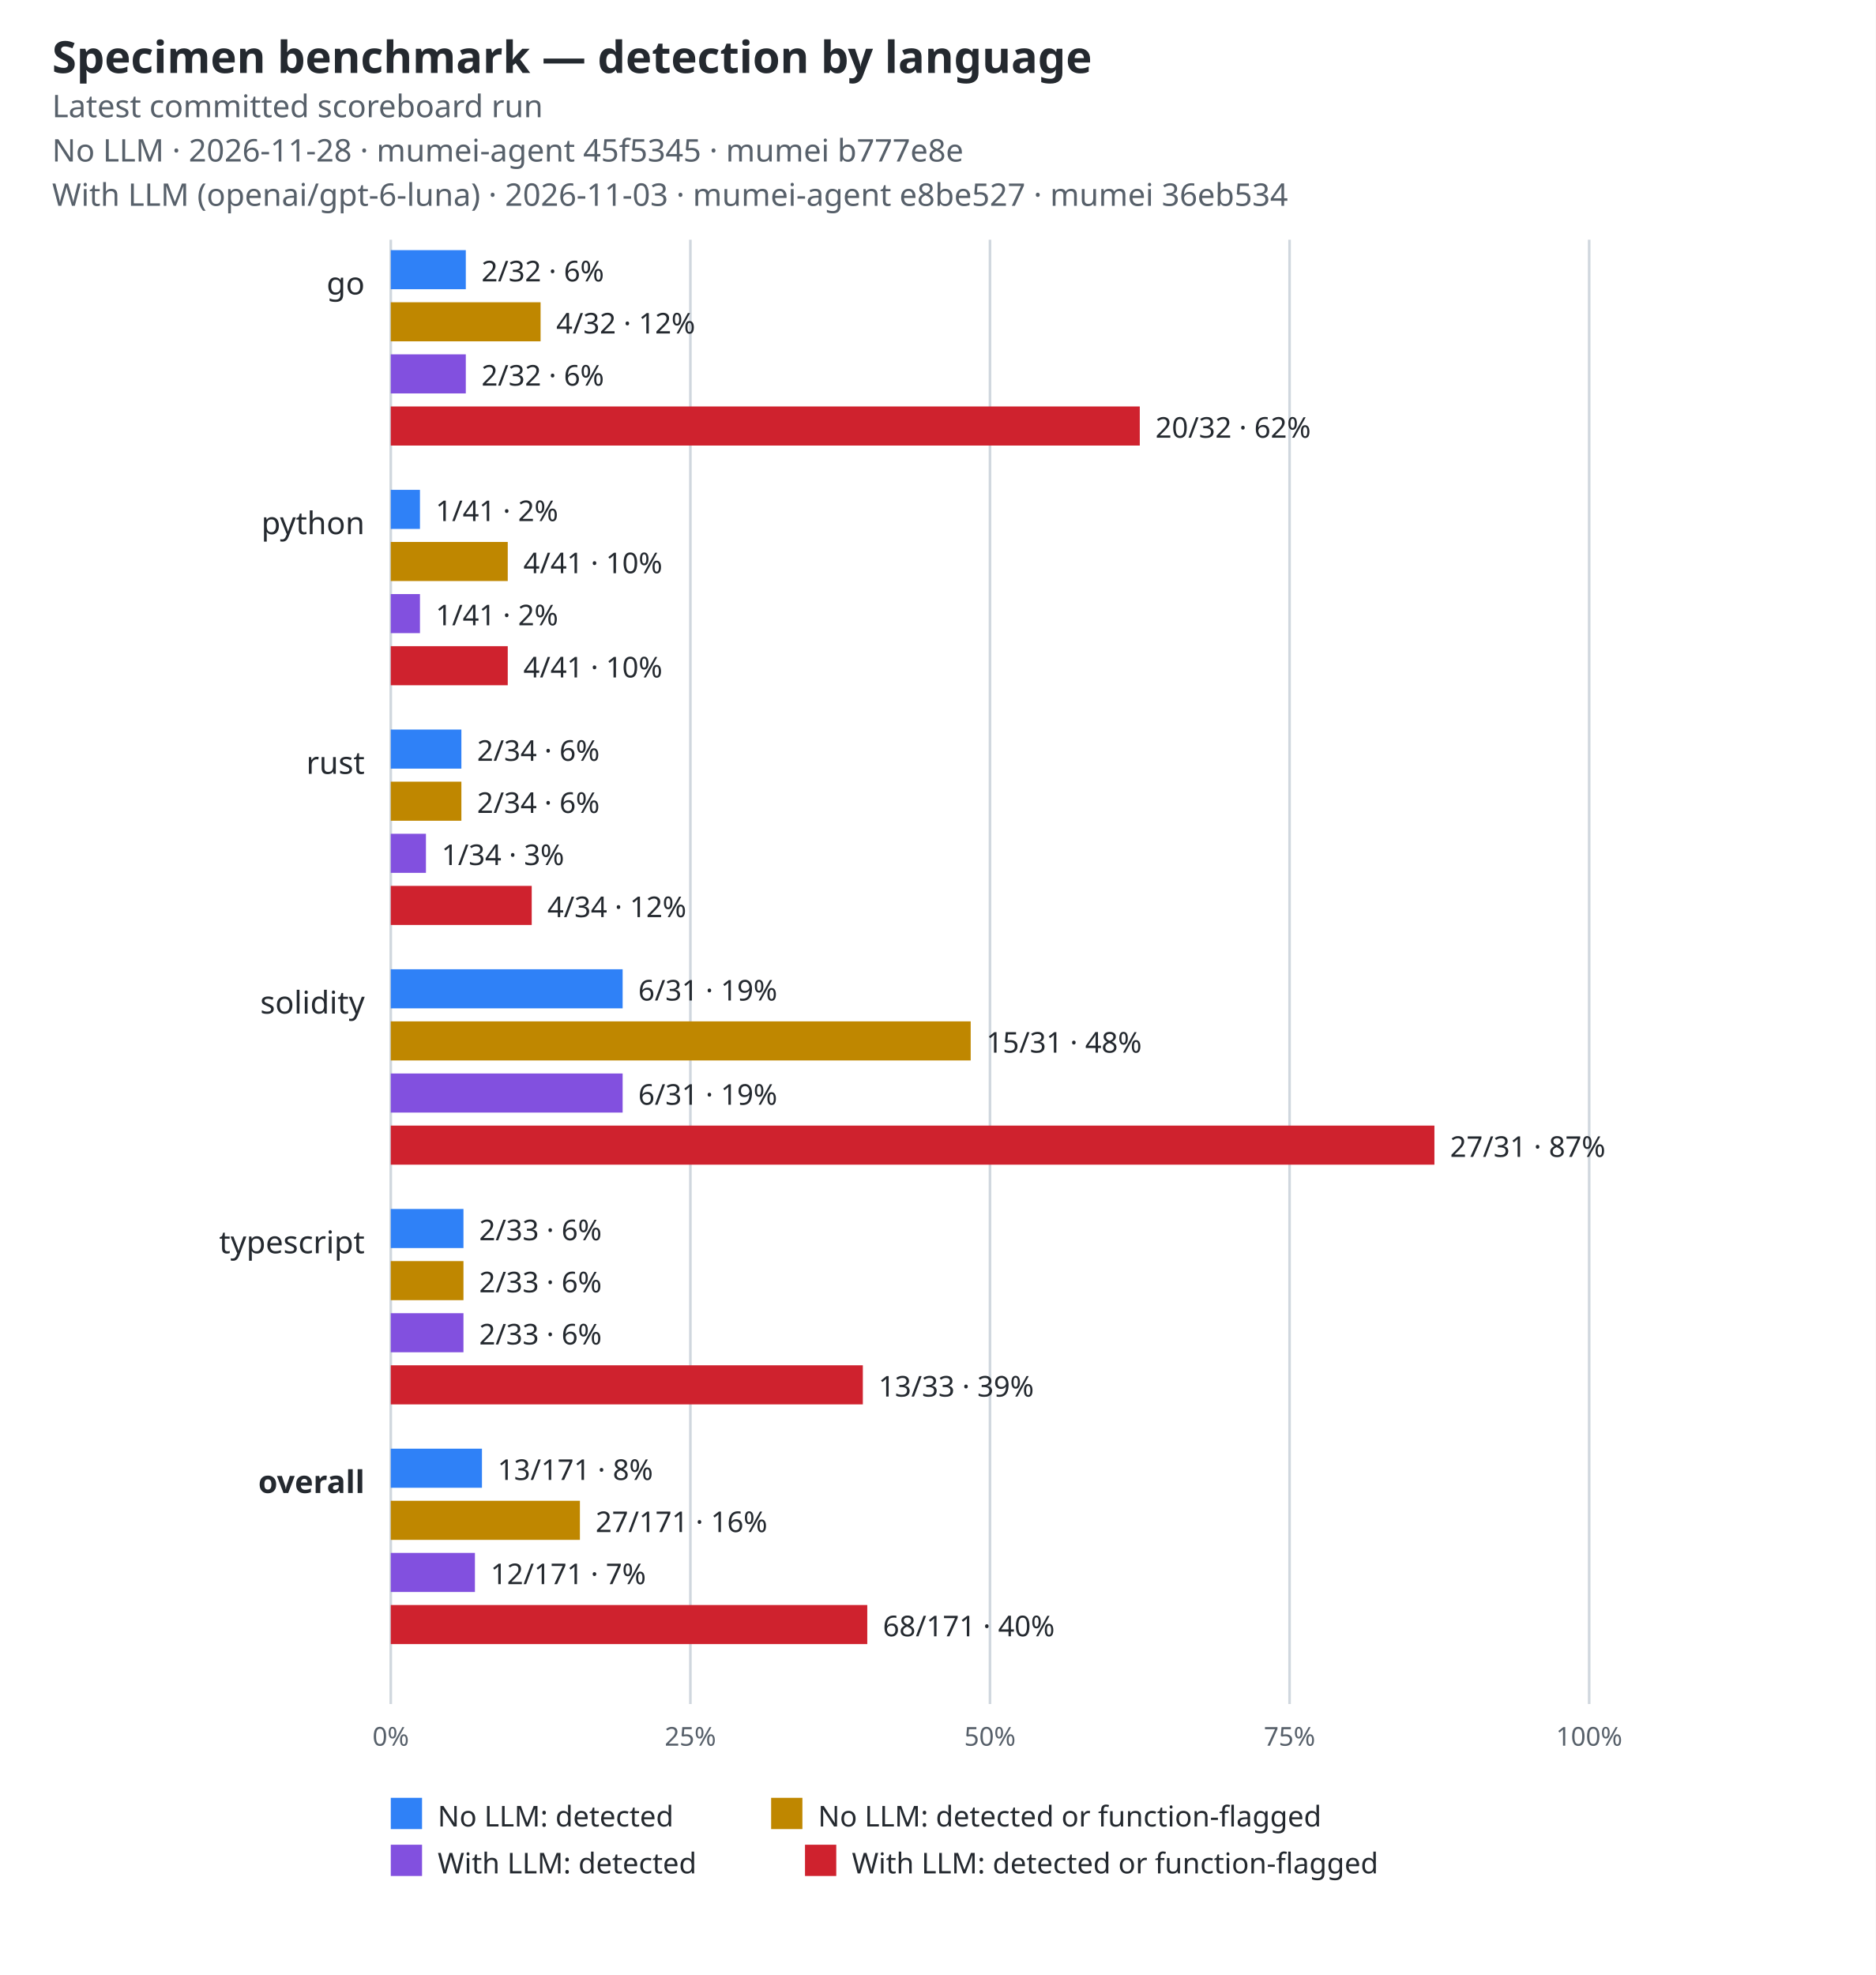
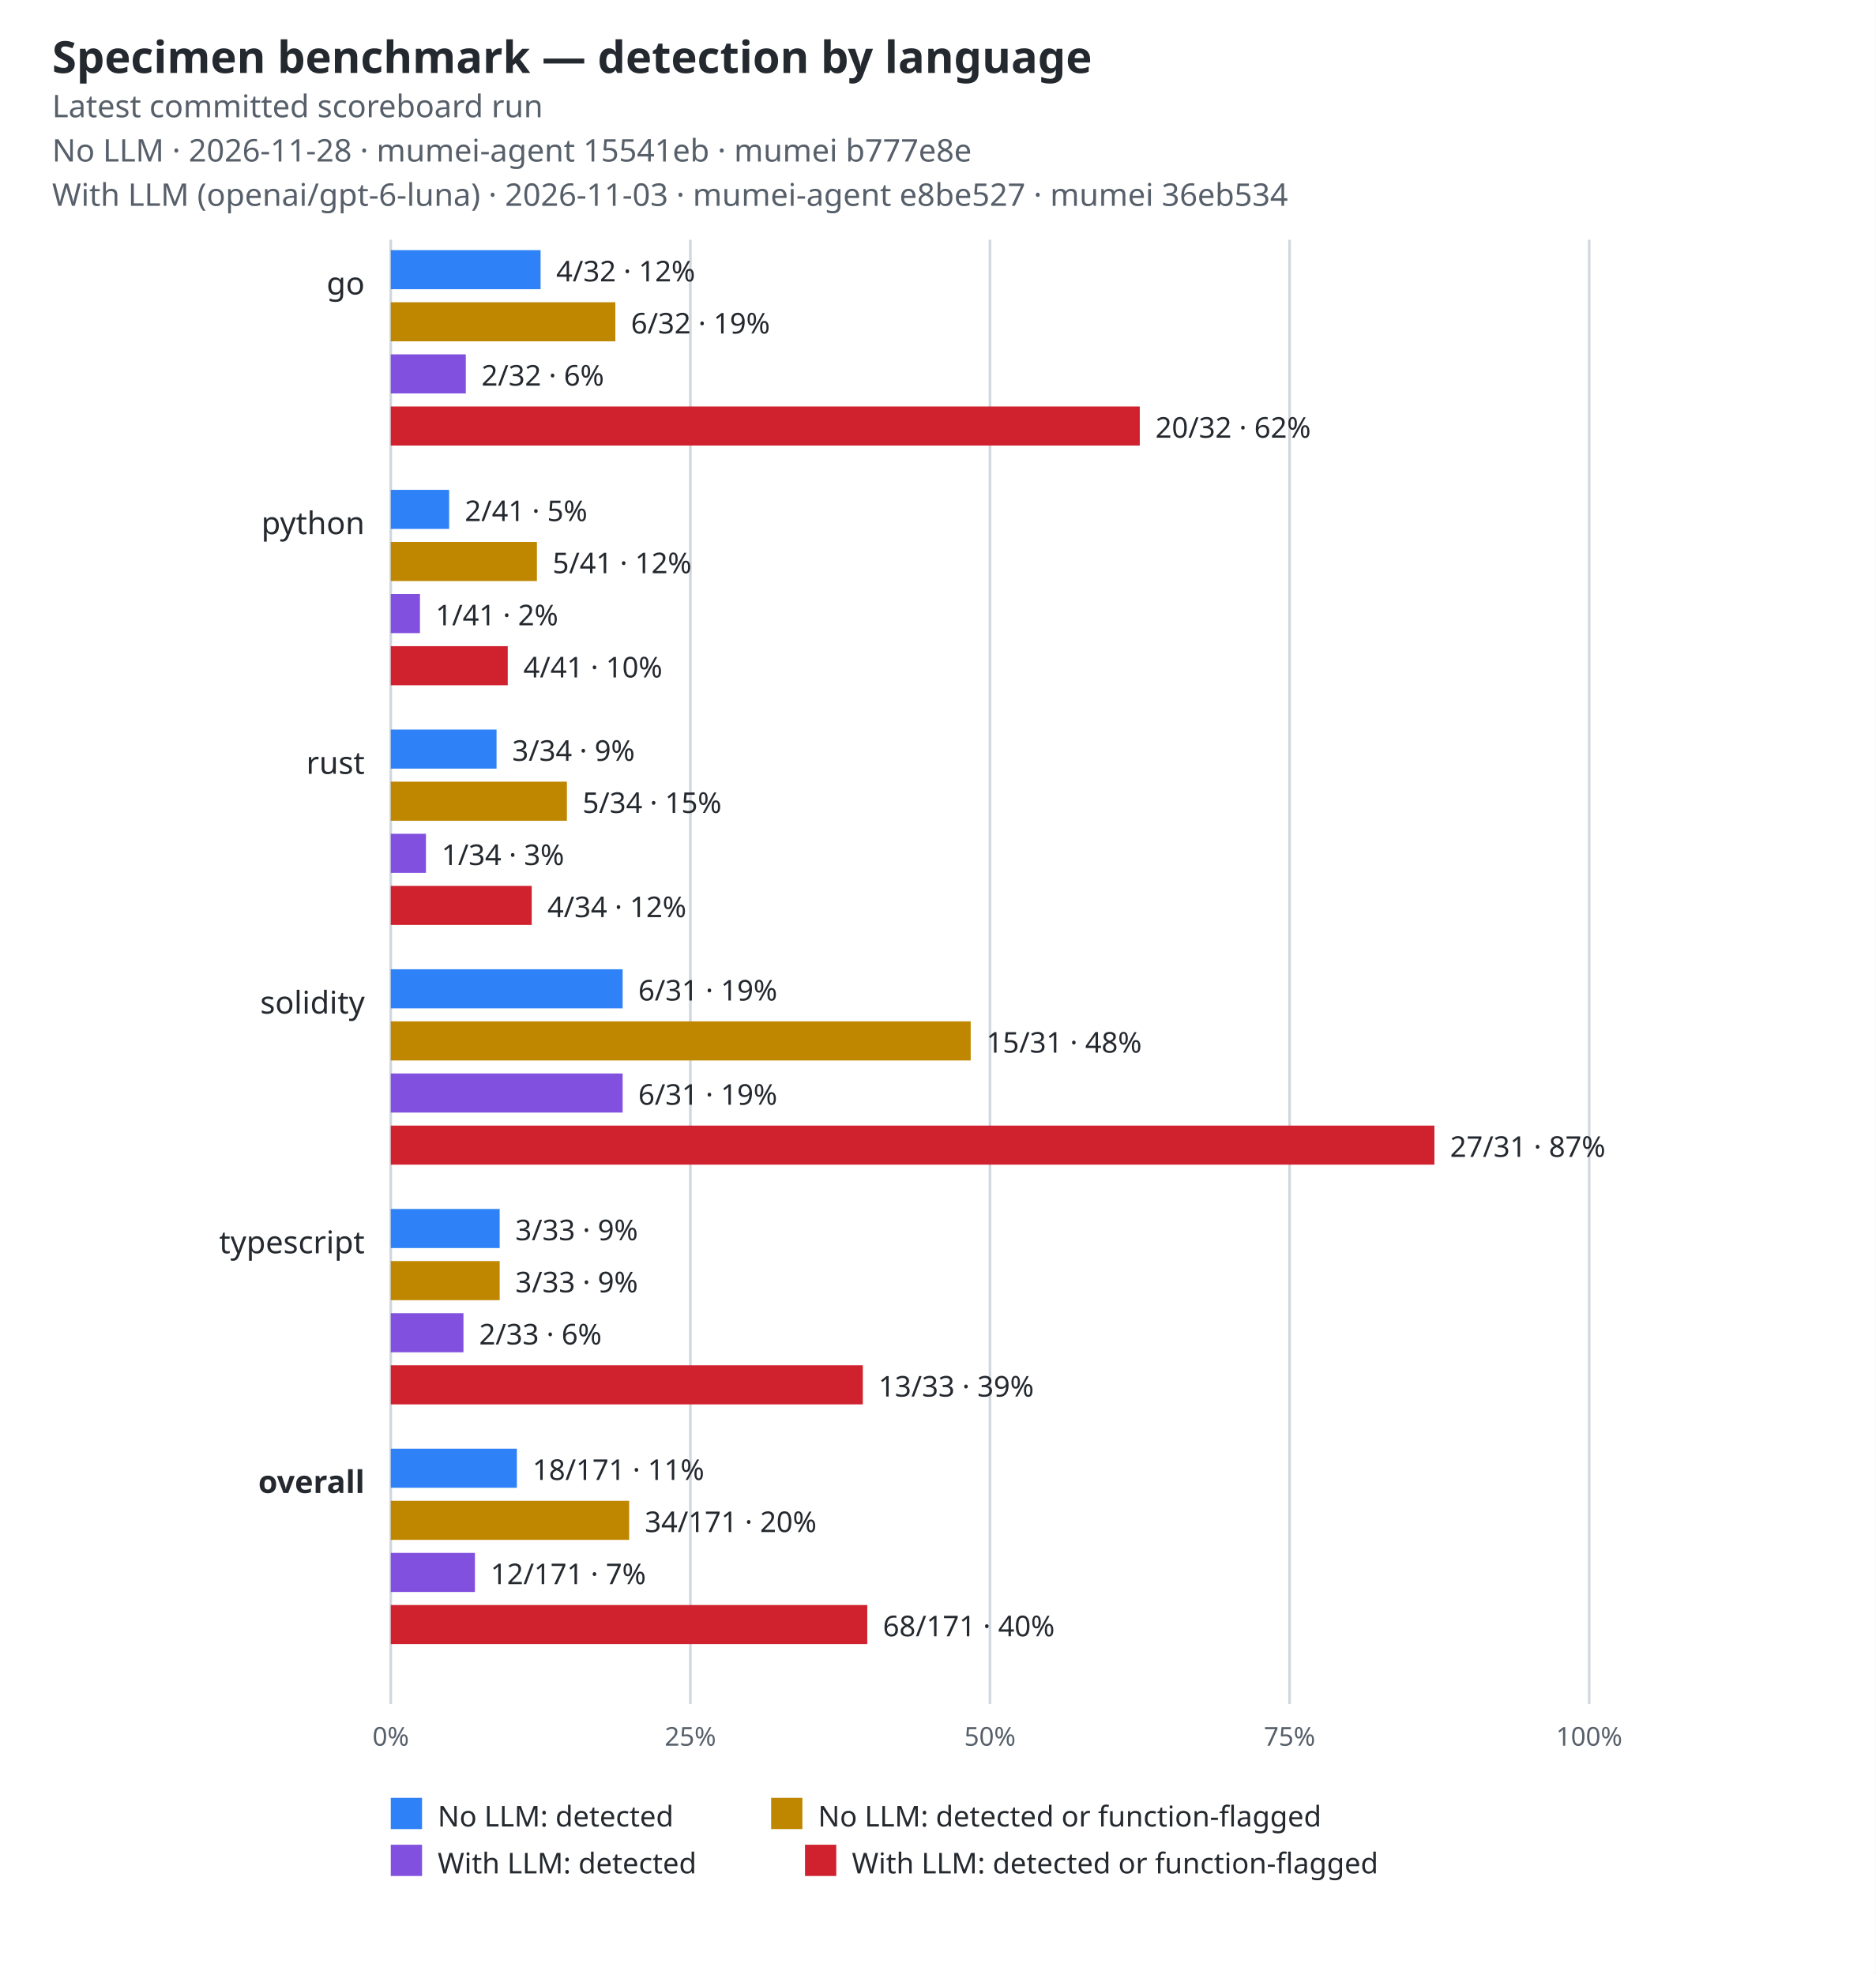
<svg xmlns="http://www.w3.org/2000/svg" viewBox="0 0 720 758" font-family="sans-serif">
  <rect width="720" height="758" fill="white" />
  <text x="20" y="28" font-size="17" font-weight="bold" fill="#24292f">Specimen benchmark — detection by language</text>
  <text x="20" y="45" font-size="12" fill="#57606a">Latest committed scoreboard run</text>
-   <text x="20" y="62" font-size="12" fill="#57606a">No LLM · 2026-11-28 · mumei-agent 45f5345 · mumei b777e8e</text>
+   <text x="20" y="62" font-size="12" fill="#57606a">No LLM · 2026-11-28 · mumei-agent 15541eb · mumei b777e8e</text>
  <text x="20" y="79" font-size="12" fill="#57606a">With LLM (openai/gpt-6-luna) · 2026-11-03 · mumei-agent e8be527 · mumei 36eb534</text>
  <line x1="150.0" y1="92" x2="150.0" y2="654" stroke="#d0d7de" stroke-width="1" />
  <text x="150.0" y="670" font-size="10" fill="#57606a" text-anchor="middle">0%</text>
  <line x1="265.0" y1="92" x2="265.0" y2="654" stroke="#d0d7de" stroke-width="1" />
  <text x="265.0" y="670" font-size="10" fill="#57606a" text-anchor="middle">25%</text>
  <line x1="380.0" y1="92" x2="380.0" y2="654" stroke="#d0d7de" stroke-width="1" />
  <text x="380.0" y="670" font-size="10" fill="#57606a" text-anchor="middle">50%</text>
  <line x1="495.0" y1="92" x2="495.0" y2="654" stroke="#d0d7de" stroke-width="1" />
  <text x="495.0" y="670" font-size="10" fill="#57606a" text-anchor="middle">75%</text>
  <line x1="610.0" y1="92" x2="610.0" y2="654" stroke="#d0d7de" stroke-width="1" />
  <text x="610.0" y="670" font-size="10" fill="#57606a" text-anchor="middle">100%</text>
  <text x="140" y="113" font-size="12" font-weight="normal" fill="#24292f" text-anchor="end">go</text>
-   <rect x="150" y="96" width="28.8" height="15" fill="#2f81f7" />
-   <text x="184.8" y="108" font-size="11" fill="#24292f">2/32 · 6%</text>
-   <rect x="150" y="116" width="57.5" height="15" fill="#bf8700" />
-   <text x="213.5" y="128" font-size="11" fill="#24292f">4/32 · 12%</text>
+   <rect x="150" y="96" width="57.5" height="15" fill="#2f81f7" />
+   <text x="213.5" y="108" font-size="11" fill="#24292f">4/32 · 12%</text>
+   <rect x="150" y="116" width="86.2" height="15" fill="#bf8700" />
+   <text x="242.2" y="128" font-size="11" fill="#24292f">6/32 · 19%</text>
  <rect x="150" y="136" width="28.8" height="15" fill="#8250df" />
  <text x="184.8" y="148" font-size="11" fill="#24292f">2/32 · 6%</text>
  <rect x="150" y="156" width="287.5" height="15" fill="#cf222e" />
  <text x="443.5" y="168" font-size="11" fill="#24292f">20/32 · 62%</text>
  <text x="140" y="205" font-size="12" font-weight="normal" fill="#24292f" text-anchor="end">python</text>
-   <rect x="150" y="188" width="11.2" height="15" fill="#2f81f7" />
-   <text x="167.2" y="200" font-size="11" fill="#24292f">1/41 · 2%</text>
-   <rect x="150" y="208" width="44.9" height="15" fill="#bf8700" />
-   <text x="200.9" y="220" font-size="11" fill="#24292f">4/41 · 10%</text>
+   <rect x="150" y="188" width="22.4" height="15" fill="#2f81f7" />
+   <text x="178.4" y="200" font-size="11" fill="#24292f">2/41 · 5%</text>
+   <rect x="150" y="208" width="56.1" height="15" fill="#bf8700" />
+   <text x="212.1" y="220" font-size="11" fill="#24292f">5/41 · 12%</text>
  <rect x="150" y="228" width="11.2" height="15" fill="#8250df" />
  <text x="167.2" y="240" font-size="11" fill="#24292f">1/41 · 2%</text>
  <rect x="150" y="248" width="44.9" height="15" fill="#cf222e" />
  <text x="200.9" y="260" font-size="11" fill="#24292f">4/41 · 10%</text>
  <text x="140" y="297" font-size="12" font-weight="normal" fill="#24292f" text-anchor="end">rust</text>
-   <rect x="150" y="280" width="27.1" height="15" fill="#2f81f7" />
-   <text x="183.1" y="292" font-size="11" fill="#24292f">2/34 · 6%</text>
-   <rect x="150" y="300" width="27.1" height="15" fill="#bf8700" />
-   <text x="183.1" y="312" font-size="11" fill="#24292f">2/34 · 6%</text>
+   <rect x="150" y="280" width="40.6" height="15" fill="#2f81f7" />
+   <text x="196.6" y="292" font-size="11" fill="#24292f">3/34 · 9%</text>
+   <rect x="150" y="300" width="67.6" height="15" fill="#bf8700" />
+   <text x="223.6" y="312" font-size="11" fill="#24292f">5/34 · 15%</text>
  <rect x="150" y="320" width="13.5" height="15" fill="#8250df" />
  <text x="169.5" y="332" font-size="11" fill="#24292f">1/34 · 3%</text>
  <rect x="150" y="340" width="54.1" height="15" fill="#cf222e" />
  <text x="210.1" y="352" font-size="11" fill="#24292f">4/34 · 12%</text>
  <text x="140" y="389" font-size="12" font-weight="normal" fill="#24292f" text-anchor="end">solidity</text>
  <rect x="150" y="372" width="89.0" height="15" fill="#2f81f7" />
  <text x="245.0" y="384" font-size="11" fill="#24292f">6/31 · 19%</text>
  <rect x="150" y="392" width="222.6" height="15" fill="#bf8700" />
  <text x="378.6" y="404" font-size="11" fill="#24292f">15/31 · 48%</text>
  <rect x="150" y="412" width="89.0" height="15" fill="#8250df" />
  <text x="245.0" y="424" font-size="11" fill="#24292f">6/31 · 19%</text>
  <rect x="150" y="432" width="400.6" height="15" fill="#cf222e" />
  <text x="556.6" y="444" font-size="11" fill="#24292f">27/31 · 87%</text>
  <text x="140" y="481" font-size="12" font-weight="normal" fill="#24292f" text-anchor="end">typescript</text>
-   <rect x="150" y="464" width="27.9" height="15" fill="#2f81f7" />
-   <text x="183.9" y="476" font-size="11" fill="#24292f">2/33 · 6%</text>
-   <rect x="150" y="484" width="27.9" height="15" fill="#bf8700" />
-   <text x="183.9" y="496" font-size="11" fill="#24292f">2/33 · 6%</text>
+   <rect x="150" y="464" width="41.8" height="15" fill="#2f81f7" />
+   <text x="197.8" y="476" font-size="11" fill="#24292f">3/33 · 9%</text>
+   <rect x="150" y="484" width="41.8" height="15" fill="#bf8700" />
+   <text x="197.8" y="496" font-size="11" fill="#24292f">3/33 · 9%</text>
  <rect x="150" y="504" width="27.9" height="15" fill="#8250df" />
  <text x="183.9" y="516" font-size="11" fill="#24292f">2/33 · 6%</text>
  <rect x="150" y="524" width="181.2" height="15" fill="#cf222e" />
  <text x="337.2" y="536" font-size="11" fill="#24292f">13/33 · 39%</text>
  <text x="140" y="573" font-size="12" font-weight="bold" fill="#24292f" text-anchor="end">overall</text>
-   <rect x="150" y="556" width="35.0" height="15" fill="#2f81f7" />
-   <text x="191.0" y="568" font-size="11" fill="#24292f">13/171 · 8%</text>
-   <rect x="150" y="576" width="72.6" height="15" fill="#bf8700" />
-   <text x="228.6" y="588" font-size="11" fill="#24292f">27/171 · 16%</text>
+   <rect x="150" y="556" width="48.4" height="15" fill="#2f81f7" />
+   <text x="204.4" y="568" font-size="11" fill="#24292f">18/171 · 11%</text>
+   <rect x="150" y="576" width="91.5" height="15" fill="#bf8700" />
+   <text x="247.5" y="588" font-size="11" fill="#24292f">34/171 · 20%</text>
  <rect x="150" y="596" width="32.3" height="15" fill="#8250df" />
  <text x="188.3" y="608" font-size="11" fill="#24292f">12/171 · 7%</text>
  <rect x="150" y="616" width="182.9" height="15" fill="#cf222e" />
  <text x="338.9" y="628" font-size="11" fill="#24292f">68/171 · 40%</text>
  <rect x="150" y="690" width="12" height="12" fill="#2f81f7" />
  <text x="168" y="701" font-size="11" fill="#24292f">No LLM: detected</text>
  <rect x="296" y="690" width="12" height="12" fill="#bf8700" />
  <text x="314" y="701" font-size="11" fill="#24292f">No LLM: detected or function-flagged</text>
  <rect x="150" y="708" width="12" height="12" fill="#8250df" />
  <text x="168" y="719" font-size="11" fill="#24292f">With LLM: detected</text>
  <rect x="309" y="708" width="12" height="12" fill="#cf222e" />
  <text x="327" y="719" font-size="11" fill="#24292f">With LLM: detected or function-flagged</text>
</svg>
